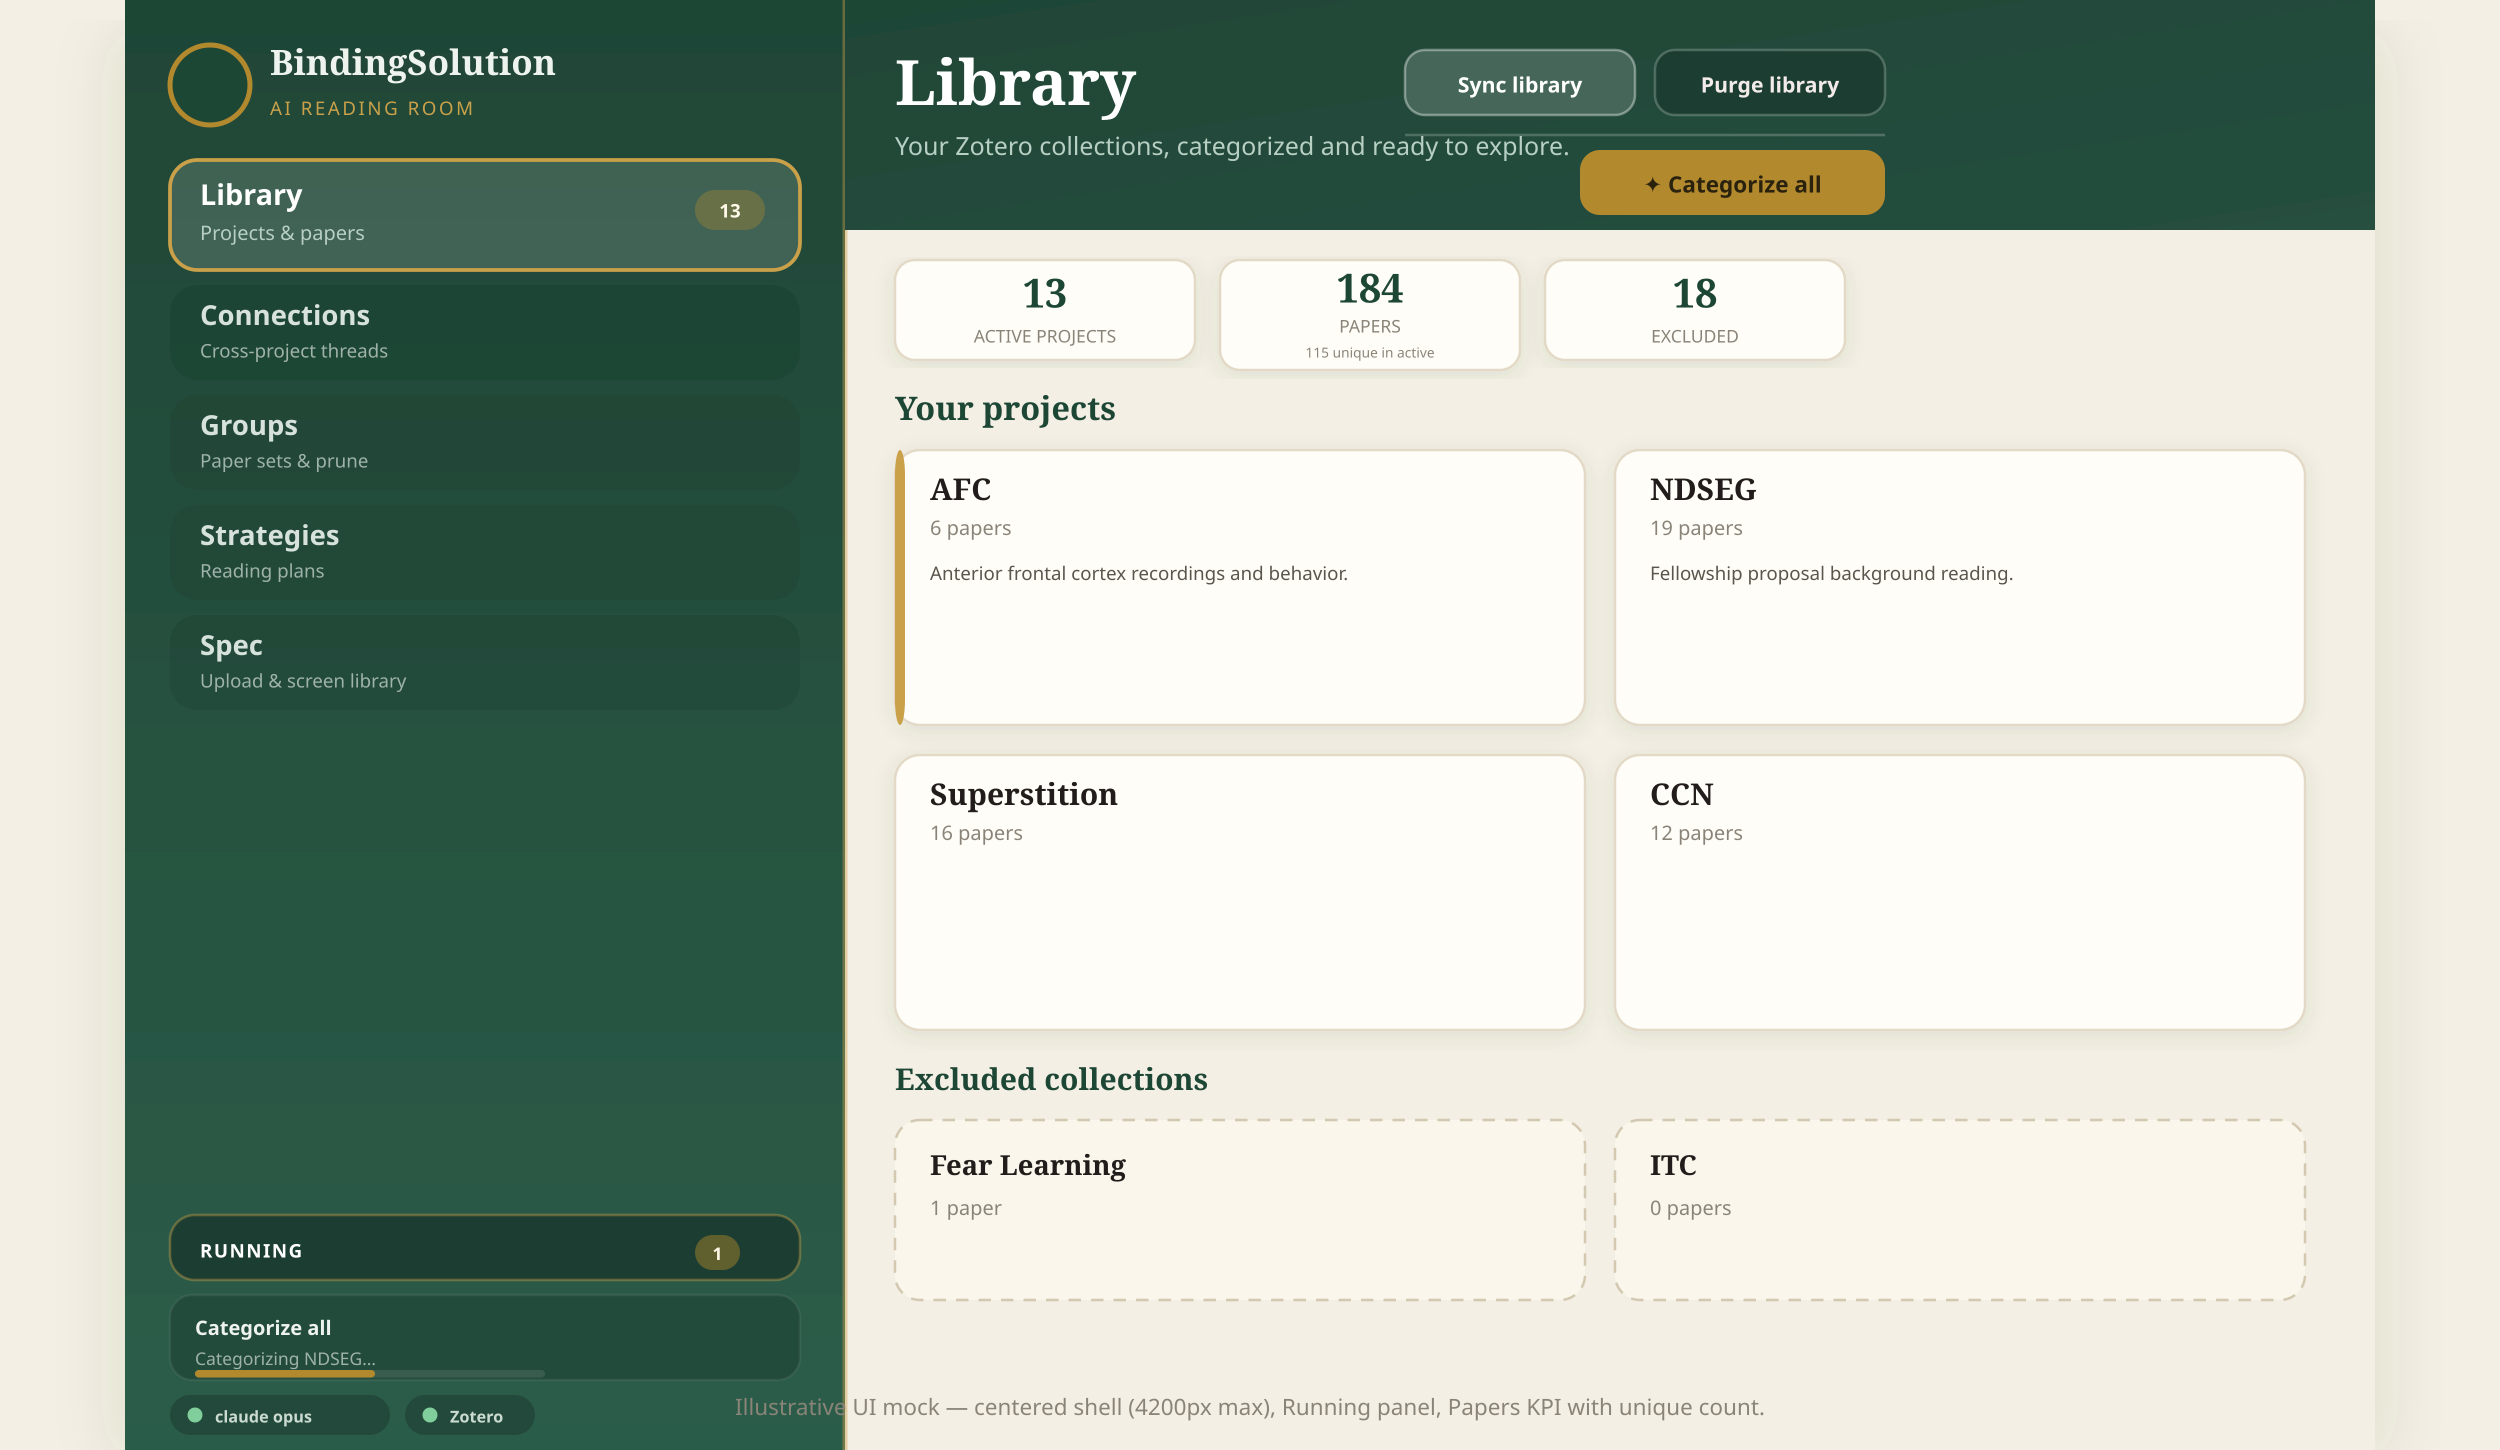
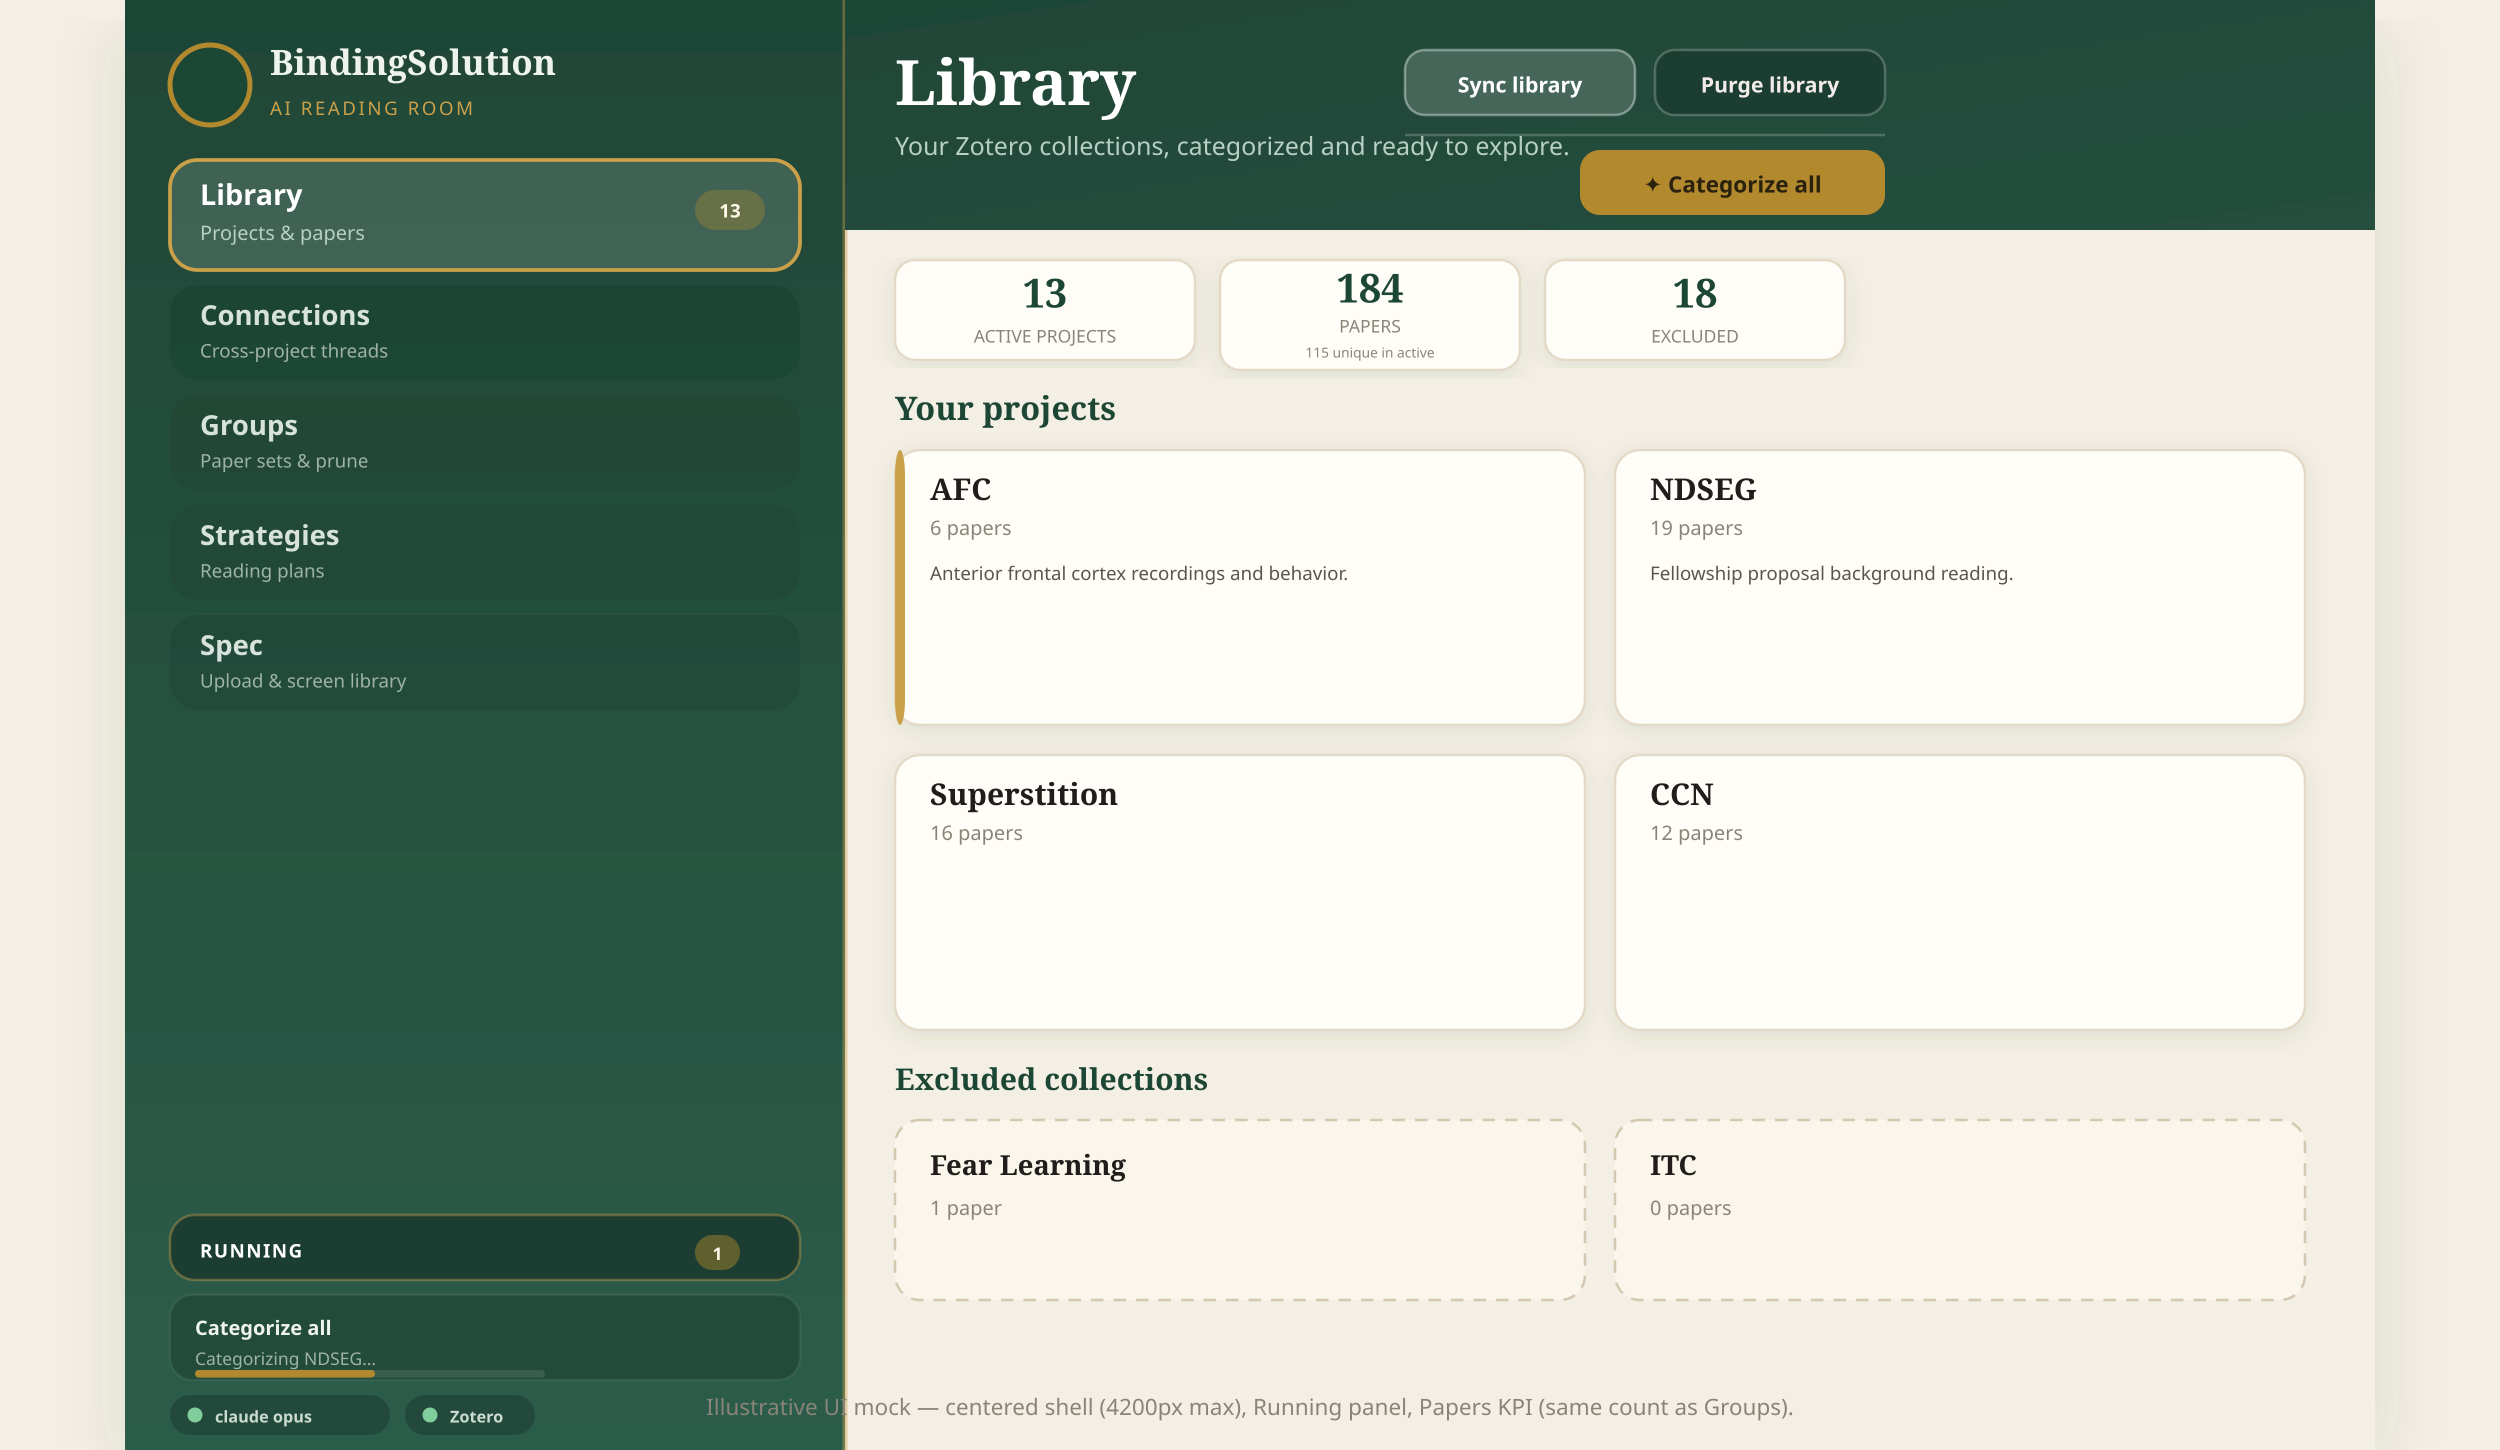
<svg xmlns="http://www.w3.org/2000/svg" viewBox="0 0 1000 580" width="1000" height="580" role="img" aria-label="BindingSolution library view">
  <defs>
    <linearGradient id="green" x1="0" y1="0" x2="0" y2="1">
      <stop offset="0" stop-color="#1f4636" />
      <stop offset="1" stop-color="#2c5d49" />
    </linearGradient>
    <linearGradient id="hero" x1="0" y1="0" x2="1" y2="1">
      <stop offset="0" stop-color="#1f4636" />
      <stop offset="1" stop-color="#254f3f" />
    </linearGradient>
    <filter id="shellShadow" x="-4%" y="-2%" width="108%" height="104%">
      <feDropShadow dx="0" dy="8" stdDeviation="14" flood-color="#1f4636" flood-opacity="0.12" />
    </filter>
    <filter id="shadow" x="-8%" y="-8%" width="116%" height="116%">
      <feDropShadow dx="0" dy="2" stdDeviation="4" flood-color="#1f4636" flood-opacity="0.1" />
    </filter>
  </defs>
  <rect width="1000" height="580" fill="#f4efe4" />
  <g filter="url(#shellShadow)">
    <rect x="50" y="0" width="900" height="580" fill="#f4efe4" />
    <rect x="50" y="0" width="288" height="580" fill="url(#green)" />
    <line x1="338" y1="0" x2="338" y2="580" stroke="#caa14a" stroke-width="2" stroke-opacity="0.42" />
    <g transform="translate(50, 0)">
      <circle cx="34" cy="34" r="16" fill="#1f4636" stroke="#b3892f" stroke-width="2" />
      <text x="58" y="30" fill="#eef3ee" font-family="Georgia, serif" font-size="14" font-weight="700">BindingSolution</text>
      <text x="58" y="46" fill="#caa14a" font-family="system-ui, sans-serif" font-size="7.5" letter-spacing="1">AI READING ROOM</text>
      <rect x="18" y="64" width="252" height="44" rx="11" fill="rgba(255,255,255,0.14)" stroke="#caa14a" stroke-width="1.5" />
      <text x="30" y="82" fill="#fff" font-family="system-ui, sans-serif" font-size="11.5" font-weight="600">Library</text>
      <text x="30" y="96" fill="#b8cfc4" font-family="system-ui, sans-serif" font-size="8">Projects &amp; papers</text>
      <rect x="228" y="76" width="28" height="16" rx="8" fill="rgba(179,137,47,0.35)" />
      <text x="242" y="87" fill="#fff8e8" font-size="7.5" text-anchor="middle" font-family="system-ui, sans-serif" font-weight="700">13</text>
      <rect x="18" y="114" width="252" height="38" rx="11" fill="rgba(0,0,0,0.08)" />
      <text x="30" y="130" fill="#d6e2db" font-family="system-ui, sans-serif" font-size="11" font-weight="600">Connections</text>
      <text x="30" y="143" fill="#9fb3a8" font-family="system-ui, sans-serif" font-size="7.5">Cross-project threads</text>
      <rect x="18" y="158" width="252" height="38" rx="11" fill="rgba(0,0,0,0.08)" />
      <text x="30" y="174" fill="#d6e2db" font-family="system-ui, sans-serif" font-size="11" font-weight="600">Groups</text>
      <text x="30" y="187" fill="#9fb3a8" font-family="system-ui, sans-serif" font-size="7.5">Paper sets &amp; prune</text>
      <rect x="18" y="202" width="252" height="38" rx="11" fill="rgba(0,0,0,0.08)" />
      <text x="30" y="218" fill="#d6e2db" font-family="system-ui, sans-serif" font-size="11" font-weight="600">Strategies</text>
      <text x="30" y="231" fill="#9fb3a8" font-family="system-ui, sans-serif" font-size="7.5">Reading plans</text>
      <rect x="18" y="246" width="252" height="38" rx="11" fill="rgba(0,0,0,0.08)" />
      <text x="30" y="262" fill="#d6e2db" font-family="system-ui, sans-serif" font-size="11" font-weight="600">Spec</text>
      <text x="30" y="275" fill="#9fb3a8" font-family="system-ui, sans-serif" font-size="7.5">Upload &amp; screen library</text>
      <rect x="18" y="486" width="252" height="26" rx="10" fill="rgba(0,0,0,0.32)" stroke="rgba(202,161,74,0.4)" />
      <text x="30" y="503" fill="#fff" font-family="system-ui, sans-serif" font-size="7.5" font-weight="600" letter-spacing="0.6">RUNNING</text>
      <rect x="228" y="494" width="18" height="14" rx="7" fill="rgba(179,137,47,0.45)" />
      <text x="237" y="504" fill="#fff8e8" font-size="7" text-anchor="middle" font-family="system-ui, sans-serif" font-weight="700">1</text>
      <rect x="18" y="518" width="252" height="34" rx="9" fill="rgba(0,0,0,0.18)" stroke="rgba(255,255,255,0.06)" />
      <text x="28" y="534" fill="#eef3ee" font-size="8" font-weight="600" font-family="system-ui, sans-serif">Categorize all</text>
      <text x="28" y="546" fill="#9fb3a8" font-size="7" font-family="system-ui, sans-serif">Categorizing NDSEG…</text>
      <rect x="28" y="548" width="140" height="3" rx="1.5" fill="rgba(255,255,255,0.1)" />
      <rect x="28" y="548" width="72" height="3" rx="1.5" fill="#b3892f" />
      <rect x="18" y="558" width="88" height="16" rx="8" fill="rgba(0,0,0,0.2)" />
      <circle cx="28" cy="566" r="3" fill="#7fce9b" />
      <text x="36" y="569" fill="#cbdbd1" font-size="6.5" font-family="system-ui, sans-serif" font-weight="600">claude opus</text>
      <rect x="112" y="558" width="52" height="16" rx="8" fill="rgba(0,0,0,0.2)" />
      <circle cx="122" cy="566" r="3" fill="#7fce9b" />
      <text x="130" y="569" fill="#cbdbd1" font-size="6.5" font-family="system-ui, sans-serif" font-weight="600">Zotero</text>
    </g>
    <rect x="338" y="0" width="612" height="92" fill="url(#hero)" />
    <text x="358" y="42" fill="#fff" font-family="Georgia, serif" font-size="25" font-weight="600">Library</text>
    <text x="358" y="62" fill="#b8cfc4" font-family="system-ui, sans-serif" font-size="10">Your Zotero collections, categorized and ready to explore.</text>
    <rect x="562" y="20" width="92" height="26" rx="8" fill="rgba(255,255,255,0.16)" stroke="rgba(255,255,255,0.38)" />
    <text x="608" y="37" fill="#fff" font-family="system-ui, sans-serif" font-size="8.5" font-weight="600" text-anchor="middle">Sync library</text>
    <rect x="662" y="20" width="92" height="26" rx="8" fill="rgba(0,0,0,0.18)" stroke="rgba(255,255,255,0.22)" />
    <text x="708" y="37" fill="#f2ebe9" font-family="system-ui, sans-serif" font-size="8.5" font-weight="600" text-anchor="middle">Purge library</text>
    <line x1="562" y1="54" x2="754" y2="54" stroke="rgba(255,255,255,0.2)" />
    <rect x="632" y="60" width="122" height="26" rx="8" fill="#b3892f" />
    <text x="693" y="77" fill="#2b2410" font-family="system-ui, sans-serif" font-size="9" font-weight="700" text-anchor="middle">✦ Categorize all</text>
    <g transform="translate(358, 104)">
      <rect x="0" y="0" width="120" height="40" rx="8" fill="#fffdf8" stroke="#e2d9c6" filter="url(#shadow)" />
      <text x="60" y="19" fill="#1f4636" font-size="16" font-weight="700" text-anchor="middle" font-family="Georgia, serif">13</text>
      <text x="60" y="33" fill="#8a8478" font-size="7" text-anchor="middle" font-family="system-ui, sans-serif">ACTIVE PROJECTS</text>
      <rect x="130" y="0" width="120" height="44" rx="8" fill="#fffdf8" stroke="#e2d9c6" filter="url(#shadow)" />
      <text x="190" y="17" fill="#1f4636" font-size="16" font-weight="700" text-anchor="middle" font-family="Georgia, serif">184</text>
      <text x="190" y="29" fill="#8a8478" font-size="7" text-anchor="middle" font-family="system-ui, sans-serif">PAPERS</text>
      <text x="190" y="39" fill="#8a8478" font-size="5.5" text-anchor="middle" font-family="system-ui, sans-serif">115 unique in active</text>
      <rect x="260" y="0" width="120" height="40" rx="8" fill="#fffdf8" stroke="#e2d9c6" filter="url(#shadow)" />
      <text x="320" y="19" fill="#1f4636" font-size="16" font-weight="700" text-anchor="middle" font-family="Georgia, serif">18</text>
      <text x="320" y="33" fill="#8a8478" font-size="7" text-anchor="middle" font-family="system-ui, sans-serif">EXCLUDED</text>
      <text x="0" y="64" fill="#1f4636" font-family="Georgia, serif" font-size="13" font-weight="600">Your projects</text>
      <rect x="0" y="76" width="276" height="110" rx="10" fill="#fffdf8" stroke="#e2d9c6" filter="url(#shadow)" />
      <rect x="0" y="76" width="4" height="110" rx="10" fill="#caa14a" />
      <text x="14" y="96" fill="#211f1a" font-family="Georgia, serif" font-size="12" font-weight="600">AFC</text>
      <text x="14" y="110" fill="#8a8478" font-family="system-ui, sans-serif" font-size="8">6 papers</text>
      <text x="14" y="128" fill="#5a564c" font-family="system-ui, sans-serif" font-size="7.5">Anterior frontal cortex recordings and behavior.</text>
      <rect x="288" y="76" width="276" height="110" rx="10" fill="#fffdf8" stroke="#e2d9c6" filter="url(#shadow)" />
      <text x="302" y="96" fill="#211f1a" font-family="Georgia, serif" font-size="12" font-weight="600">NDSEG</text>
      <text x="302" y="110" fill="#8a8478" font-family="system-ui, sans-serif" font-size="8">19 papers</text>
      <text x="302" y="128" fill="#5a564c" font-family="system-ui, sans-serif" font-size="7.5">Fellowship proposal background reading.</text>
      <rect x="0" y="198" width="276" height="110" rx="10" fill="#fffdf8" stroke="#e2d9c6" filter="url(#shadow)" />
      <text x="14" y="218" fill="#211f1a" font-family="Georgia, serif" font-size="12" font-weight="600">Superstition</text>
      <text x="14" y="232" fill="#8a8478" font-family="system-ui, sans-serif" font-size="8">16 papers</text>
      <rect x="288" y="198" width="276" height="110" rx="10" fill="#fffdf8" stroke="#e2d9c6" filter="url(#shadow)" />
      <text x="302" y="218" fill="#211f1a" font-family="Georgia, serif" font-size="12" font-weight="600">CCN</text>
      <text x="302" y="232" fill="#8a8478" font-family="system-ui, sans-serif" font-size="8">12 papers</text>
      <text x="0" y="332" fill="#1f4636" font-family="Georgia, serif" font-size="12" font-weight="600">Excluded collections</text>
      <rect x="0" y="344" width="276" height="72" rx="10" fill="#faf6ec" stroke="#d3c8b0" stroke-dasharray="5 4" />
      <text x="14" y="366" fill="#211f1a" font-family="Georgia, serif" font-size="11" font-weight="600">Fear Learning</text>
      <text x="14" y="382" fill="#8a8478" font-family="system-ui, sans-serif" font-size="8">1 paper</text>
      <rect x="288" y="344" width="276" height="72" rx="10" fill="#faf6ec" stroke="#d3c8b0" stroke-dasharray="5 4" />
      <text x="302" y="366" fill="#211f1a" font-family="Georgia, serif" font-size="11" font-weight="600">ITC</text>
      <text x="302" y="382" fill="#8a8478" font-family="system-ui, sans-serif" font-size="8">0 papers</text>
    </g>
  </g>
-   <text x="500" y="566" fill="#8a8478" font-family="system-ui, sans-serif" font-size="9" text-anchor="middle">Illustrative UI mock — centered shell (4200px max), Running panel, Papers KPI with unique count.</text>
+   <text x="500" y="566" fill="#8a8478" font-family="system-ui, sans-serif" font-size="9" text-anchor="middle">Illustrative UI mock — centered shell (4200px max), Running panel, Papers KPI (same count as Groups).</text>
</svg>
